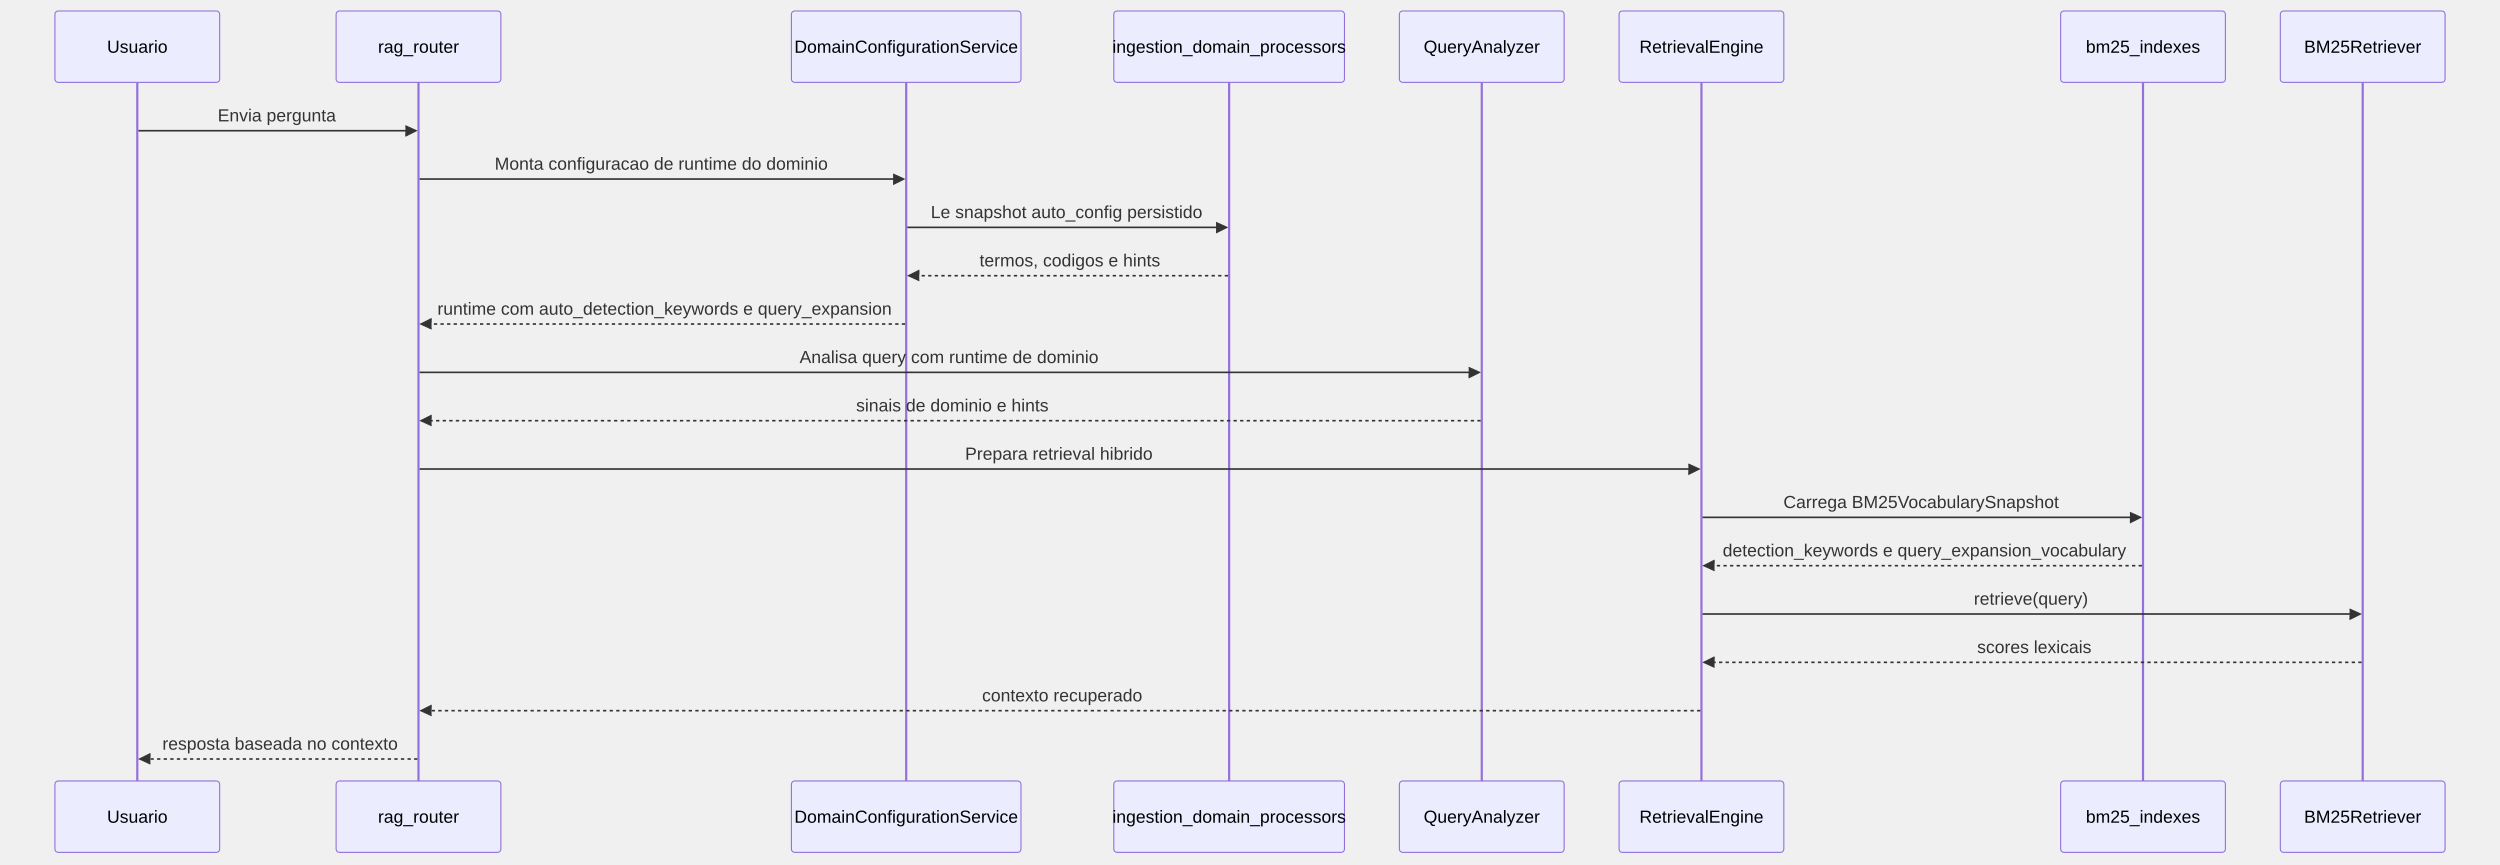
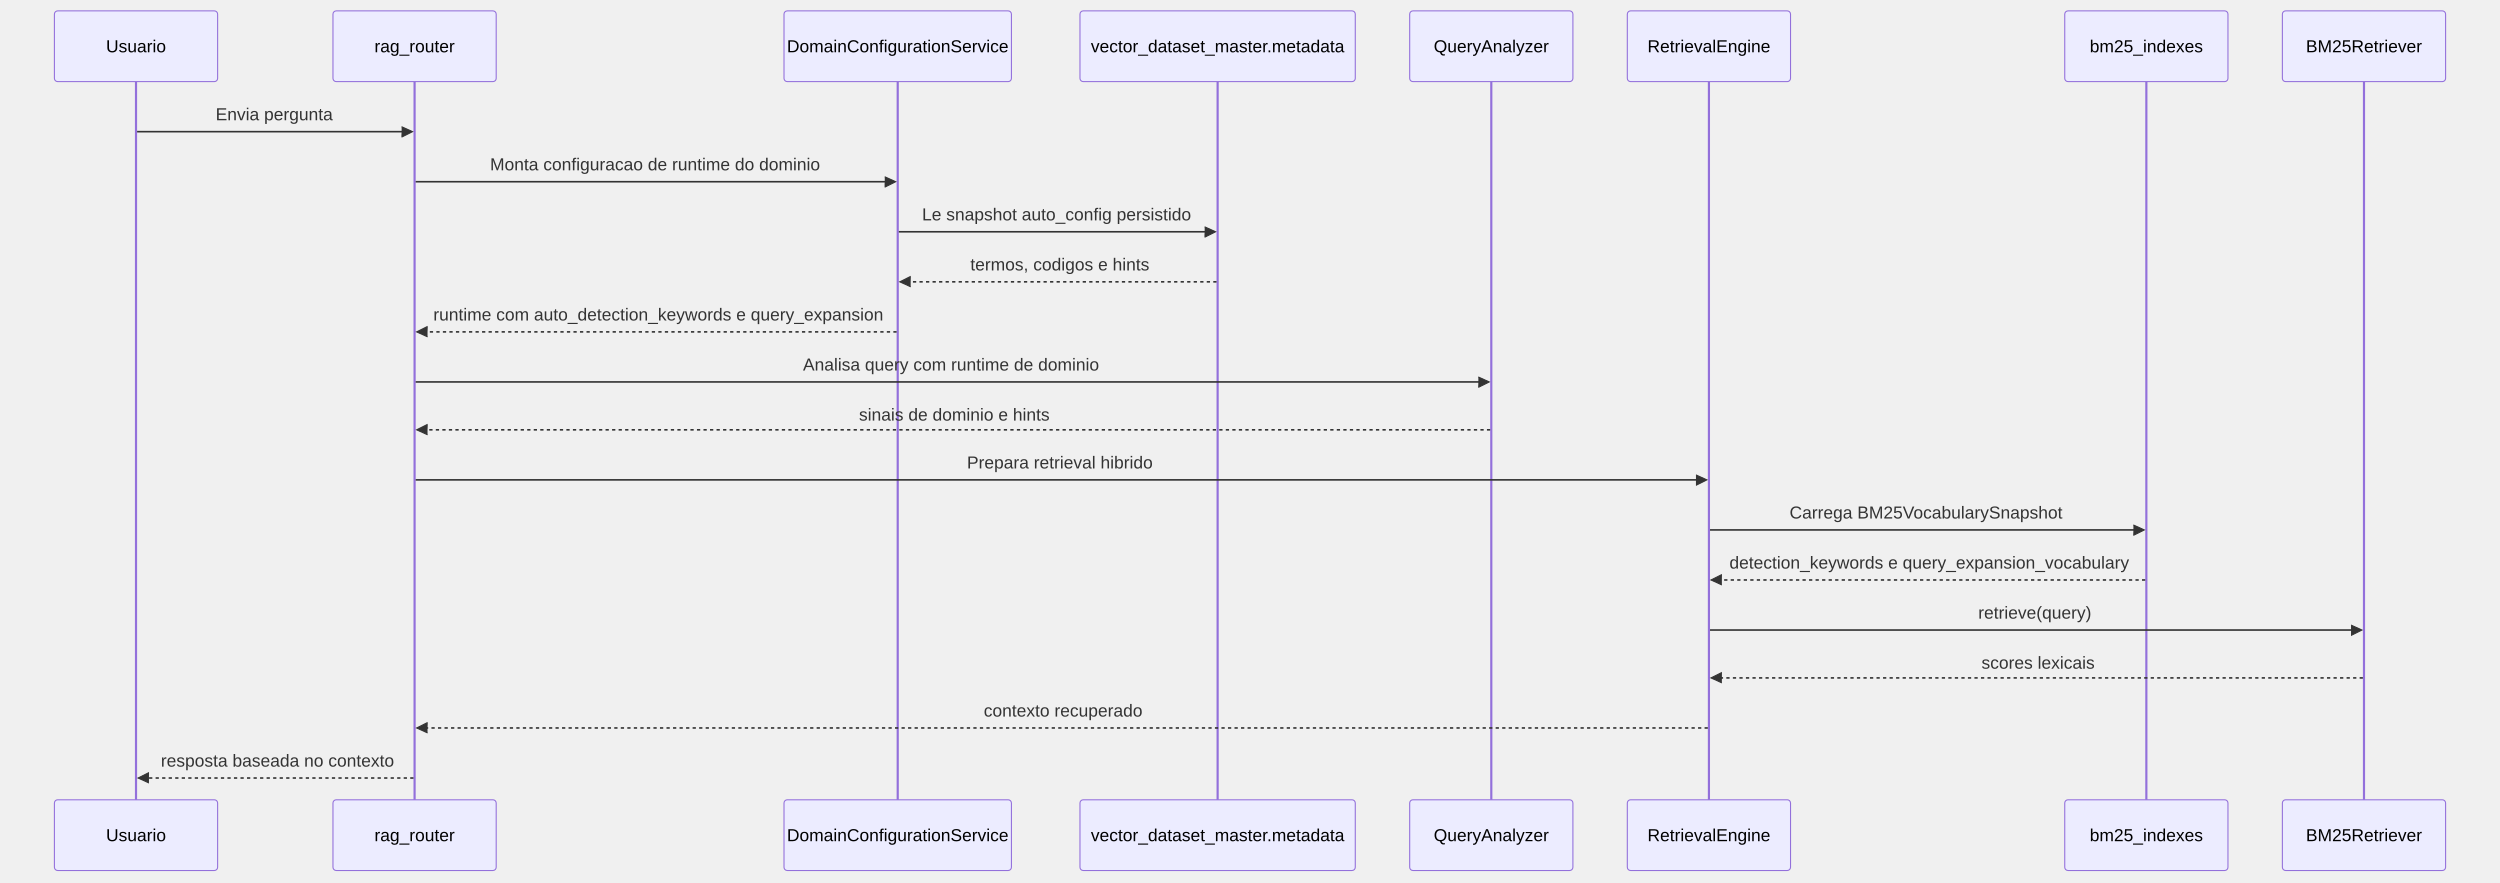
- <svg xmlns="http://www.w3.org/2000/svg" id="my-svg" width="100%" style="max-width: 2276px; background-color: white;" viewBox="-50 -10 2276 787" role="graphics-document document" aria-roledescription="sequence">
-   <g>
-     <rect x="2026" y="701" fill="#eaeaea" stroke="#666" width="150" height="65" name="BMR" rx="3" ry="3" class="actor actor-bottom" />
-     <text x="2101" y="733.5" dominant-baseline="central" alignment-baseline="central" class="actor actor-box" style="text-anchor: middle; font-size: 16px; font-weight: 400;">
-       <tspan x="2101" dy="0">BM25Retriever</tspan>
-     </text>
-   </g>
-   <g>
-     <rect x="1826" y="701" fill="#eaeaea" stroke="#666" width="150" height="65" name="BDB" rx="3" ry="3" class="actor actor-bottom" />
-     <text x="1901" y="733.5" dominant-baseline="central" alignment-baseline="central" class="actor actor-box" style="text-anchor: middle; font-size: 16px; font-weight: 400;">
-       <tspan x="1901" dy="0">bm25_indexes</tspan>
-     </text>
-   </g>
-   <g>
-     <rect x="1424" y="701" fill="#eaeaea" stroke="#666" width="150" height="65" name="RET" rx="3" ry="3" class="actor actor-bottom" />
-     <text x="1499" y="733.5" dominant-baseline="central" alignment-baseline="central" class="actor actor-box" style="text-anchor: middle; font-size: 16px; font-weight: 400;">
-       <tspan x="1499" dy="0">RetrievalEngine</tspan>
-     </text>
-   </g>
-   <g>
-     <rect x="1224" y="701" fill="#eaeaea" stroke="#666" width="150" height="65" name="QA" rx="3" ry="3" class="actor actor-bottom" />
-     <text x="1299" y="733.5" dominant-baseline="central" alignment-baseline="central" class="actor actor-box" style="text-anchor: middle; font-size: 16px; font-weight: 400;">
-       <tspan x="1299" dy="0">QueryAnalyzer</tspan>
-     </text>
-   </g>
-   <g>
-     <rect x="964" y="701" fill="#eaeaea" stroke="#666" width="210" height="65" name="ACFG" rx="3" ry="3" class="actor actor-bottom" />
-     <text x="1069" y="733.5" dominant-baseline="central" alignment-baseline="central" class="actor actor-box" style="text-anchor: middle; font-size: 16px; font-weight: 400;">
-       <tspan x="1069" dy="0">ingestion_domain_processors</tspan>
-     </text>
-   </g>
-   <g>
-     <rect x="670.5" y="701" fill="#eaeaea" stroke="#666" width="209" height="65" name="DCS" rx="3" ry="3" class="actor actor-bottom" />
-     <text x="775" y="733.5" dominant-baseline="central" alignment-baseline="central" class="actor actor-box" style="text-anchor: middle; font-size: 16px; font-weight: 400;">
+ <svg xmlns="http://www.w3.org/2000/svg" id="my-svg" width="100%" style="max-width: 2297.5px; background-color: white;" viewBox="-50 -10 2297.5 811" role="graphics-document document" aria-roledescription="sequence">
+   <g>
+     <rect x="2047.5" y="725" fill="#eaeaea" stroke="#666" width="150" height="65" name="BMR" rx="3" ry="3" class="actor actor-bottom" />
+     <text x="2122.5" y="757.5" dominant-baseline="central" alignment-baseline="central" class="actor actor-box" style="text-anchor: middle; font-size: 16px; font-weight: 400;">
+       <tspan x="2122.5" dy="0">BM25Retriever</tspan>
+     </text>
+   </g>
+   <g>
+     <rect x="1847.5" y="725" fill="#eaeaea" stroke="#666" width="150" height="65" name="BDB" rx="3" ry="3" class="actor actor-bottom" />
+     <text x="1922.5" y="757.5" dominant-baseline="central" alignment-baseline="central" class="actor actor-box" style="text-anchor: middle; font-size: 16px; font-weight: 400;">
+       <tspan x="1922.5" dy="0">bm25_indexes</tspan>
+     </text>
+   </g>
+   <g>
+     <rect x="1445.5" y="725" fill="#eaeaea" stroke="#666" width="150" height="65" name="RET" rx="3" ry="3" class="actor actor-bottom" />
+     <text x="1520.5" y="757.5" dominant-baseline="central" alignment-baseline="central" class="actor actor-box" style="text-anchor: middle; font-size: 16px; font-weight: 400;">
+       <tspan x="1520.5" dy="0">RetrievalEngine</tspan>
+     </text>
+   </g>
+   <g>
+     <rect x="1245.5" y="725" fill="#eaeaea" stroke="#666" width="150" height="65" name="QA" rx="3" ry="3" class="actor actor-bottom" />
+     <text x="1320.5" y="757.5" dominant-baseline="central" alignment-baseline="central" class="actor actor-box" style="text-anchor: middle; font-size: 16px; font-weight: 400;">
+       <tspan x="1320.5" dy="0">QueryAnalyzer</tspan>
+     </text>
+   </g>
+   <g>
+     <rect x="942.5" y="725" fill="#eaeaea" stroke="#666" width="253" height="65" name="ACFG" rx="3" ry="3" class="actor actor-bottom" />
+     <text x="1069" y="757.5" dominant-baseline="central" alignment-baseline="central" class="actor actor-box" style="text-anchor: middle; font-size: 16px; font-weight: 400;">
+       <tspan x="1069" dy="0">vector_dataset_master.metadata</tspan>
+     </text>
+   </g>
+   <g>
+     <rect x="670.5" y="725" fill="#eaeaea" stroke="#666" width="209" height="65" name="DCS" rx="3" ry="3" class="actor actor-bottom" />
+     <text x="775" y="757.5" dominant-baseline="central" alignment-baseline="central" class="actor actor-box" style="text-anchor: middle; font-size: 16px; font-weight: 400;">
      <tspan x="775" dy="0">DomainConfigurationService</tspan>
    </text>
  </g>
  <g>
-     <rect x="256" y="701" fill="#eaeaea" stroke="#666" width="150" height="65" name="API" rx="3" ry="3" class="actor actor-bottom" />
-     <text x="331" y="733.5" dominant-baseline="central" alignment-baseline="central" class="actor actor-box" style="text-anchor: middle; font-size: 16px; font-weight: 400;">
+     <rect x="256" y="725" fill="#eaeaea" stroke="#666" width="150" height="65" name="API" rx="3" ry="3" class="actor actor-bottom" />
+     <text x="331" y="757.5" dominant-baseline="central" alignment-baseline="central" class="actor actor-box" style="text-anchor: middle; font-size: 16px; font-weight: 400;">
      <tspan x="331" dy="0">rag_router</tspan>
    </text>
  </g>
  <g>
-     <rect x="0" y="701" fill="#eaeaea" stroke="#666" width="150" height="65" name="U" rx="3" ry="3" class="actor actor-bottom" />
-     <text x="75" y="733.5" dominant-baseline="central" alignment-baseline="central" class="actor actor-box" style="text-anchor: middle; font-size: 16px; font-weight: 400;">
+     <rect x="0" y="725" fill="#eaeaea" stroke="#666" width="150" height="65" name="U" rx="3" ry="3" class="actor actor-bottom" />
+     <text x="75" y="757.5" dominant-baseline="central" alignment-baseline="central" class="actor actor-box" style="text-anchor: middle; font-size: 16px; font-weight: 400;">
      <tspan x="75" dy="0">Usuario</tspan>
    </text>
  </g>
  <g>
-     <line id="actor7" x1="2101" y1="65" x2="2101" y2="701" class="actor-line 200" stroke-width="0.5px" stroke="#999" name="BMR" data-et="life-line" data-id="BMR" />
+     <line id="actor7" x1="2122.5" y1="65" x2="2122.5" y2="725" class="actor-line 200" stroke-width="0.5px" stroke="#999" name="BMR" data-et="life-line" data-id="BMR" />
    <g id="root-7" data-et="participant" data-type="participant" data-id="BMR">
-       <rect x="2026" y="0" fill="#eaeaea" stroke="#666" width="150" height="65" name="BMR" rx="3" ry="3" class="actor actor-top" />
-       <text x="2101" y="32.5" dominant-baseline="central" alignment-baseline="central" class="actor actor-box" style="text-anchor: middle; font-size: 16px; font-weight: 400;">
-         <tspan x="2101" dy="0">BM25Retriever</tspan>
-       </text>
-     </g>
-   </g>
-   <g>
-     <line id="actor6" x1="1901" y1="65" x2="1901" y2="701" class="actor-line 200" stroke-width="0.5px" stroke="#999" name="BDB" data-et="life-line" data-id="BDB" />
+       <rect x="2047.5" y="0" fill="#eaeaea" stroke="#666" width="150" height="65" name="BMR" rx="3" ry="3" class="actor actor-top" />
+       <text x="2122.5" y="32.5" dominant-baseline="central" alignment-baseline="central" class="actor actor-box" style="text-anchor: middle; font-size: 16px; font-weight: 400;">
+         <tspan x="2122.5" dy="0">BM25Retriever</tspan>
+       </text>
+     </g>
+   </g>
+   <g>
+     <line id="actor6" x1="1922.5" y1="65" x2="1922.5" y2="725" class="actor-line 200" stroke-width="0.5px" stroke="#999" name="BDB" data-et="life-line" data-id="BDB" />
    <g id="root-6" data-et="participant" data-type="participant" data-id="BDB">
-       <rect x="1826" y="0" fill="#eaeaea" stroke="#666" width="150" height="65" name="BDB" rx="3" ry="3" class="actor actor-top" />
-       <text x="1901" y="32.5" dominant-baseline="central" alignment-baseline="central" class="actor actor-box" style="text-anchor: middle; font-size: 16px; font-weight: 400;">
-         <tspan x="1901" dy="0">bm25_indexes</tspan>
-       </text>
-     </g>
-   </g>
-   <g>
-     <line id="actor5" x1="1499" y1="65" x2="1499" y2="701" class="actor-line 200" stroke-width="0.5px" stroke="#999" name="RET" data-et="life-line" data-id="RET" />
+       <rect x="1847.5" y="0" fill="#eaeaea" stroke="#666" width="150" height="65" name="BDB" rx="3" ry="3" class="actor actor-top" />
+       <text x="1922.5" y="32.5" dominant-baseline="central" alignment-baseline="central" class="actor actor-box" style="text-anchor: middle; font-size: 16px; font-weight: 400;">
+         <tspan x="1922.5" dy="0">bm25_indexes</tspan>
+       </text>
+     </g>
+   </g>
+   <g>
+     <line id="actor5" x1="1520.5" y1="65" x2="1520.5" y2="725" class="actor-line 200" stroke-width="0.5px" stroke="#999" name="RET" data-et="life-line" data-id="RET" />
    <g id="root-5" data-et="participant" data-type="participant" data-id="RET">
-       <rect x="1424" y="0" fill="#eaeaea" stroke="#666" width="150" height="65" name="RET" rx="3" ry="3" class="actor actor-top" />
-       <text x="1499" y="32.5" dominant-baseline="central" alignment-baseline="central" class="actor actor-box" style="text-anchor: middle; font-size: 16px; font-weight: 400;">
-         <tspan x="1499" dy="0">RetrievalEngine</tspan>
-       </text>
-     </g>
-   </g>
-   <g>
-     <line id="actor4" x1="1299" y1="65" x2="1299" y2="701" class="actor-line 200" stroke-width="0.5px" stroke="#999" name="QA" data-et="life-line" data-id="QA" />
+       <rect x="1445.5" y="0" fill="#eaeaea" stroke="#666" width="150" height="65" name="RET" rx="3" ry="3" class="actor actor-top" />
+       <text x="1520.5" y="32.5" dominant-baseline="central" alignment-baseline="central" class="actor actor-box" style="text-anchor: middle; font-size: 16px; font-weight: 400;">
+         <tspan x="1520.5" dy="0">RetrievalEngine</tspan>
+       </text>
+     </g>
+   </g>
+   <g>
+     <line id="actor4" x1="1320.5" y1="65" x2="1320.5" y2="725" class="actor-line 200" stroke-width="0.5px" stroke="#999" name="QA" data-et="life-line" data-id="QA" />
    <g id="root-4" data-et="participant" data-type="participant" data-id="QA">
-       <rect x="1224" y="0" fill="#eaeaea" stroke="#666" width="150" height="65" name="QA" rx="3" ry="3" class="actor actor-top" />
-       <text x="1299" y="32.5" dominant-baseline="central" alignment-baseline="central" class="actor actor-box" style="text-anchor: middle; font-size: 16px; font-weight: 400;">
-         <tspan x="1299" dy="0">QueryAnalyzer</tspan>
-       </text>
-     </g>
-   </g>
-   <g>
-     <line id="actor3" x1="1069" y1="65" x2="1069" y2="701" class="actor-line 200" stroke-width="0.5px" stroke="#999" name="ACFG" data-et="life-line" data-id="ACFG" />
+       <rect x="1245.5" y="0" fill="#eaeaea" stroke="#666" width="150" height="65" name="QA" rx="3" ry="3" class="actor actor-top" />
+       <text x="1320.5" y="32.5" dominant-baseline="central" alignment-baseline="central" class="actor actor-box" style="text-anchor: middle; font-size: 16px; font-weight: 400;">
+         <tspan x="1320.5" dy="0">QueryAnalyzer</tspan>
+       </text>
+     </g>
+   </g>
+   <g>
+     <line id="actor3" x1="1069" y1="65" x2="1069" y2="725" class="actor-line 200" stroke-width="0.5px" stroke="#999" name="ACFG" data-et="life-line" data-id="ACFG" />
    <g id="root-3" data-et="participant" data-type="participant" data-id="ACFG">
-       <rect x="964" y="0" fill="#eaeaea" stroke="#666" width="210" height="65" name="ACFG" rx="3" ry="3" class="actor actor-top" />
+       <rect x="942.5" y="0" fill="#eaeaea" stroke="#666" width="253" height="65" name="ACFG" rx="3" ry="3" class="actor actor-top" />
      <text x="1069" y="32.5" dominant-baseline="central" alignment-baseline="central" class="actor actor-box" style="text-anchor: middle; font-size: 16px; font-weight: 400;">
-         <tspan x="1069" dy="0">ingestion_domain_processors</tspan>
-       </text>
-     </g>
-   </g>
-   <g>
-     <line id="actor2" x1="775" y1="65" x2="775" y2="701" class="actor-line 200" stroke-width="0.5px" stroke="#999" name="DCS" data-et="life-line" data-id="DCS" />
+         <tspan x="1069" dy="0">vector_dataset_master.metadata</tspan>
+       </text>
+     </g>
+   </g>
+   <g>
+     <line id="actor2" x1="775" y1="65" x2="775" y2="725" class="actor-line 200" stroke-width="0.5px" stroke="#999" name="DCS" data-et="life-line" data-id="DCS" />
    <g id="root-2" data-et="participant" data-type="participant" data-id="DCS">
      <rect x="670.5" y="0" fill="#eaeaea" stroke="#666" width="209" height="65" name="DCS" rx="3" ry="3" class="actor actor-top" />
      <text x="775" y="32.5" dominant-baseline="central" alignment-baseline="central" class="actor actor-box" style="text-anchor: middle; font-size: 16px; font-weight: 400;">
        <tspan x="775" dy="0">DomainConfigurationService</tspan>
      </text>
    </g>
  </g>
  <g>
-     <line id="actor1" x1="331" y1="65" x2="331" y2="701" class="actor-line 200" stroke-width="0.5px" stroke="#999" name="API" data-et="life-line" data-id="API" />
+     <line id="actor1" x1="331" y1="65" x2="331" y2="725" class="actor-line 200" stroke-width="0.5px" stroke="#999" name="API" data-et="life-line" data-id="API" />
    <g id="root-1" data-et="participant" data-type="participant" data-id="API">
      <rect x="256" y="0" fill="#eaeaea" stroke="#666" width="150" height="65" name="API" rx="3" ry="3" class="actor actor-top" />
      <text x="331" y="32.5" dominant-baseline="central" alignment-baseline="central" class="actor actor-box" style="text-anchor: middle; font-size: 16px; font-weight: 400;">
        <tspan x="331" dy="0">rag_router</tspan>
      </text>
    </g>
  </g>
  <g>
-     <line id="actor0" x1="75" y1="65" x2="75" y2="701" class="actor-line 200" stroke-width="0.5px" stroke="#999" name="U" data-et="life-line" data-id="U" />
+     <line id="actor0" x1="75" y1="65" x2="75" y2="725" class="actor-line 200" stroke-width="0.5px" stroke="#999" name="U" data-et="life-line" data-id="U" />
    <g id="root-0" data-et="participant" data-type="participant" data-id="U">
      <rect x="0" y="0" fill="#eaeaea" stroke="#666" width="150" height="65" name="U" rx="3" ry="3" class="actor actor-top" />
      <text x="75" y="32.5" dominant-baseline="central" alignment-baseline="central" class="actor actor-box" style="text-anchor: middle; font-size: 16px; font-weight: 400;">
        <tspan x="75" dy="0">Usuario</tspan>
      </text>
    </g>
  </g>
  <style>#my-svg{font-family:"trebuchet ms",verdana,arial,sans-serif;font-size:16px;fill:#333;}@keyframes edge-animation-frame{from{stroke-dashoffset:0;}}@keyframes dash{to{stroke-dashoffset:0;}}#my-svg .edge-animation-slow{stroke-dasharray:9,5!important;stroke-dashoffset:900;animation:dash 50s linear infinite;stroke-linecap:round;}#my-svg .edge-animation-fast{stroke-dasharray:9,5!important;stroke-dashoffset:900;animation:dash 20s linear infinite;stroke-linecap:round;}#my-svg .error-icon{fill:#552222;}#my-svg .error-text{fill:#552222;stroke:#552222;}#my-svg .edge-thickness-normal{stroke-width:1px;}#my-svg .edge-thickness-thick{stroke-width:3.5px;}#my-svg .edge-pattern-solid{stroke-dasharray:0;}#my-svg .edge-thickness-invisible{stroke-width:0;fill:none;}#my-svg .edge-pattern-dashed{stroke-dasharray:3;}#my-svg .edge-pattern-dotted{stroke-dasharray:2;}#my-svg .marker{fill:#333333;stroke:#333333;}#my-svg .marker.cross{stroke:#333333;}#my-svg svg{font-family:"trebuchet ms",verdana,arial,sans-serif;font-size:16px;}#my-svg p{margin:0;}#my-svg .actor{stroke:#9370DB;fill:#ECECFF;stroke-width:1;}#my-svg rect.actor.outer-path[data-look="neo"]{filter:drop-shadow(1px 2px 2px rgba(185, 185, 185, 1));}#my-svg rect.note[data-look="neo"]{stroke:#aaaa33;fill:#fff5ad;filter:drop-shadow(1px 2px 2px rgba(185, 185, 185, 1));}#my-svg text.actor&gt;tspan{fill:black;stroke:none;}#my-svg .actor-line{stroke:#9370DB;}#my-svg .innerArc{stroke-width:1.5;stroke-dasharray:none;}#my-svg .messageLine0{stroke-width:1.5;stroke-dasharray:none;stroke:#333;}#my-svg .messageLine1{stroke-width:1.5;stroke-dasharray:2,2;stroke:#333;}#my-svg [id$="-arrowhead"] path{fill:#333;stroke:#333;}#my-svg .sequenceNumber{fill:white;}#my-svg [id$="-sequencenumber"]{fill:#333;}#my-svg [id$="-crosshead"] path{fill:#333;stroke:#333;}#my-svg .messageText{fill:#333;stroke:none;}#my-svg .labelBox{stroke:#9370DB;fill:#ECECFF;filter:none;}#my-svg .labelText,#my-svg .labelText&gt;tspan{fill:black;stroke:none;}#my-svg .loopText,#my-svg .loopText&gt;tspan{fill:black;stroke:none;}#my-svg .loopLine{stroke-width:2px;stroke-dasharray:2,2;stroke:#9370DB;fill:#9370DB;}#my-svg .note{stroke:#aaaa33;fill:#fff5ad;}#my-svg .noteText,#my-svg .noteText&gt;tspan{fill:black;stroke:none;font-weight:normal;}#my-svg .activation0{fill:#f4f4f4;stroke:#666;}#my-svg .activation1{fill:#f4f4f4;stroke:#666;}#my-svg .activation2{fill:#f4f4f4;stroke:#666;}#my-svg .actorPopupMenu{position:absolute;}#my-svg .actorPopupMenuPanel{position:absolute;fill:#ECECFF;box-shadow:0px 8px 16px 0px rgba(0,0,0,0.2);filter:drop-shadow(3px 5px 2px rgb(0 0 0 / 0.4));}#my-svg .actor-man circle,#my-svg line{fill:#ECECFF;stroke-width:2px;}#my-svg g rect.rect{filter:drop-shadow(1px 2px 2px rgba(185, 185, 185, 1));stroke:#9370DB;}#my-svg .node .neo-node{stroke:#9370DB;}#my-svg [data-look="neo"].node rect,#my-svg [data-look="neo"].cluster rect,#my-svg [data-look="neo"].node polygon{stroke:#9370DB;filter:drop-shadow(1px 2px 2px rgba(185, 185, 185, 1));}#my-svg [data-look="neo"].node path{stroke:#9370DB;stroke-width:1px;}#my-svg [data-look="neo"].node .outer-path{filter:drop-shadow(1px 2px 2px rgba(185, 185, 185, 1));}#my-svg [data-look="neo"].node .neo-line path{stroke:#9370DB;filter:none;}#my-svg [data-look="neo"].node circle{stroke:#9370DB;filter:drop-shadow(1px 2px 2px rgba(185, 185, 185, 1));}#my-svg [data-look="neo"].node circle .state-start{fill:#000000;}#my-svg [data-look="neo"].icon-shape .icon{fill:#9370DB;filter:drop-shadow(1px 2px 2px rgba(185, 185, 185, 1));}#my-svg [data-look="neo"].icon-shape .icon-neo path{stroke:#9370DB;filter:drop-shadow(1px 2px 2px rgba(185, 185, 185, 1));}#my-svg :root{--mermaid-font-family:"trebuchet ms",verdana,arial,sans-serif;}</style>
  <g />
  <defs>
    <symbol id="my-svg-computer" width="24" height="24">
      <path transform="scale(.5)" d="M2 2v13h20v-13h-20zm18 11h-16v-9h16v9zm-10.228 6l.466-1h3.524l.467 1h-4.457zm14.228 3h-24l2-6h2.104l-1.33 4h18.45l-1.297-4h2.073l2 6zm-5-10h-14v-7h14v7z" />
    </symbol>
  </defs>
  <defs>
    <symbol id="my-svg-database" fill-rule="evenodd" clip-rule="evenodd">
      <path transform="scale(.5)" d="M12.258.001l.256.004.255.005.253.008.251.01.249.012.247.015.246.016.242.019.241.02.239.023.236.024.233.027.231.028.229.031.225.032.223.034.22.036.217.038.214.04.211.041.208.043.205.045.201.046.198.048.194.05.191.051.187.053.183.054.18.056.175.057.172.059.168.06.163.061.16.063.155.064.15.066.074.033.073.033.071.034.07.034.069.035.068.035.067.035.066.035.064.036.064.036.062.036.06.036.06.037.058.037.058.037.055.038.055.038.053.038.052.038.051.039.05.039.048.039.047.039.045.04.044.04.043.04.041.04.04.041.039.041.037.041.036.041.034.041.033.042.032.042.03.042.029.042.027.042.026.043.024.043.023.043.021.043.02.043.018.044.017.043.015.044.013.044.012.044.011.045.009.044.007.045.006.045.004.045.002.045.001.045v17l-.001.045-.002.045-.004.045-.006.045-.007.045-.009.044-.011.045-.012.044-.013.044-.015.044-.017.043-.018.044-.02.043-.021.043-.023.043-.024.043-.026.043-.027.042-.029.042-.03.042-.032.042-.033.042-.034.041-.036.041-.037.041-.039.041-.04.041-.041.04-.043.04-.044.04-.045.04-.047.039-.048.039-.05.039-.051.039-.052.038-.053.038-.055.038-.055.038-.058.037-.058.037-.06.037-.06.036-.062.036-.064.036-.064.036-.066.035-.067.035-.068.035-.069.035-.07.034-.071.034-.073.033-.074.033-.15.066-.155.064-.16.063-.163.061-.168.06-.172.059-.175.057-.18.056-.183.054-.187.053-.191.051-.194.05-.198.048-.201.046-.205.045-.208.043-.211.041-.214.04-.217.038-.22.036-.223.034-.225.032-.229.031-.231.028-.233.027-.236.024-.239.023-.241.02-.242.019-.246.016-.247.015-.249.012-.251.01-.253.008-.255.005-.256.004-.258.001-.258-.001-.256-.004-.255-.005-.253-.008-.251-.01-.249-.012-.247-.015-.245-.016-.243-.019-.241-.02-.238-.023-.236-.024-.234-.027-.231-.028-.228-.031-.226-.032-.223-.034-.22-.036-.217-.038-.214-.04-.211-.041-.208-.043-.204-.045-.201-.046-.198-.048-.195-.05-.19-.051-.187-.053-.184-.054-.179-.056-.176-.057-.172-.059-.167-.06-.164-.061-.159-.063-.155-.064-.151-.066-.074-.033-.072-.033-.072-.034-.07-.034-.069-.035-.068-.035-.067-.035-.066-.035-.064-.036-.063-.036-.062-.036-.061-.036-.06-.037-.058-.037-.057-.037-.056-.038-.055-.038-.053-.038-.052-.038-.051-.039-.049-.039-.049-.039-.046-.039-.046-.04-.044-.04-.043-.04-.041-.04-.04-.041-.039-.041-.037-.041-.036-.041-.034-.041-.033-.042-.032-.042-.03-.042-.029-.042-.027-.042-.026-.043-.024-.043-.023-.043-.021-.043-.02-.043-.018-.044-.017-.043-.015-.044-.013-.044-.012-.044-.011-.045-.009-.044-.007-.045-.006-.045-.004-.045-.002-.045-.001-.045v-17l.001-.045.002-.045.004-.045.006-.045.007-.045.009-.044.011-.045.012-.044.013-.044.015-.044.017-.043.018-.044.02-.043.021-.043.023-.043.024-.043.026-.043.027-.042.029-.042.03-.042.032-.042.033-.042.034-.041.036-.041.037-.041.039-.041.04-.041.041-.04.043-.04.044-.04.046-.04.046-.039.049-.039.049-.039.051-.039.052-.038.053-.038.055-.038.056-.038.057-.037.058-.037.06-.037.061-.036.062-.036.063-.036.064-.036.066-.035.067-.035.068-.035.069-.035.07-.034.072-.034.072-.033.074-.033.151-.066.155-.064.159-.063.164-.061.167-.06.172-.059.176-.057.179-.056.184-.054.187-.053.19-.051.195-.05.198-.048.201-.046.204-.045.208-.043.211-.041.214-.04.217-.038.22-.036.223-.034.226-.032.228-.031.231-.028.234-.027.236-.024.238-.023.241-.02.243-.019.245-.016.247-.015.249-.012.251-.01.253-.008.255-.005.256-.004.258-.001.258.001zm-9.258 20.499v.01l.001.021.003.021.004.022.005.021.006.022.007.022.009.023.01.022.011.023.012.023.013.023.015.023.016.024.017.023.018.024.019.024.021.024.022.025.023.024.024.025.052.049.056.05.061.051.066.051.07.051.075.051.079.052.084.052.088.052.092.052.097.052.102.051.105.052.11.052.114.051.119.051.123.051.127.05.131.05.135.05.139.048.144.049.147.047.152.047.155.047.16.045.163.045.167.043.171.043.176.041.178.041.183.039.187.039.19.037.194.035.197.035.202.033.204.031.209.03.212.029.216.027.219.025.222.024.226.021.23.02.233.018.236.016.24.015.243.012.246.01.249.008.253.005.256.004.259.001.26-.001.257-.004.254-.005.25-.008.247-.011.244-.012.241-.014.237-.016.233-.018.231-.021.226-.021.224-.024.22-.026.216-.027.212-.028.21-.031.205-.031.202-.034.198-.034.194-.036.191-.037.187-.039.183-.04.179-.04.175-.042.172-.043.168-.044.163-.045.16-.046.155-.046.152-.047.148-.048.143-.049.139-.049.136-.05.131-.05.126-.05.123-.051.118-.052.114-.051.11-.052.106-.052.101-.052.096-.052.092-.052.088-.053.083-.051.079-.052.074-.052.07-.051.065-.051.06-.051.056-.05.051-.05.023-.024.023-.025.021-.024.02-.024.019-.024.018-.024.017-.024.015-.023.014-.024.013-.023.012-.023.01-.023.01-.022.008-.022.006-.022.006-.022.004-.022.004-.021.001-.021.001-.021v-4.127l-.077.055-.08.053-.083.054-.085.053-.087.052-.09.052-.093.051-.095.05-.097.05-.1.049-.102.049-.105.048-.106.047-.109.047-.111.046-.114.045-.115.045-.118.044-.12.043-.122.042-.124.042-.126.041-.128.04-.13.04-.132.038-.134.038-.135.037-.138.037-.139.035-.142.035-.143.034-.144.033-.147.032-.148.031-.15.03-.151.03-.153.029-.154.027-.156.027-.158.026-.159.025-.161.024-.162.023-.163.022-.165.021-.166.02-.167.019-.169.018-.169.017-.171.016-.173.015-.173.014-.175.013-.175.012-.177.011-.178.01-.179.008-.179.008-.181.006-.182.005-.182.004-.184.003-.184.002h-.37l-.184-.002-.184-.003-.182-.004-.182-.005-.181-.006-.179-.008-.179-.008-.178-.01-.176-.011-.176-.012-.175-.013-.173-.014-.172-.015-.171-.016-.17-.017-.169-.018-.167-.019-.166-.02-.165-.021-.163-.022-.162-.023-.161-.024-.159-.025-.157-.026-.156-.027-.155-.027-.153-.029-.151-.03-.15-.03-.148-.031-.146-.032-.145-.033-.143-.034-.141-.035-.14-.035-.137-.037-.136-.037-.134-.038-.132-.038-.13-.04-.128-.04-.126-.041-.124-.042-.122-.042-.12-.044-.117-.043-.116-.045-.113-.045-.112-.046-.109-.047-.106-.047-.105-.048-.102-.049-.1-.049-.097-.05-.095-.05-.093-.052-.09-.051-.087-.052-.085-.053-.083-.054-.08-.054-.077-.054v4.127zm0-5.654v.011l.001.021.003.021.004.021.005.022.006.022.007.022.009.022.01.022.011.023.012.023.013.023.015.024.016.023.017.024.018.024.019.024.021.024.022.024.023.025.024.024.052.05.056.05.061.05.066.051.07.051.075.052.079.051.084.052.088.052.092.052.097.052.102.052.105.052.11.051.114.051.119.052.123.05.127.051.131.05.135.049.139.049.144.048.147.048.152.047.155.046.16.045.163.045.167.044.171.042.176.042.178.04.183.04.187.038.19.037.194.036.197.034.202.033.204.032.209.03.212.028.216.027.219.025.222.024.226.022.23.02.233.018.236.016.24.014.243.012.246.01.249.008.253.006.256.003.259.001.26-.001.257-.003.254-.006.25-.008.247-.01.244-.012.241-.015.237-.016.233-.018.231-.02.226-.022.224-.024.22-.025.216-.027.212-.029.21-.03.205-.032.202-.033.198-.035.194-.036.191-.037.187-.039.183-.039.179-.041.175-.042.172-.043.168-.044.163-.045.16-.045.155-.047.152-.047.148-.048.143-.048.139-.05.136-.049.131-.05.126-.051.123-.051.118-.051.114-.052.11-.052.106-.052.101-.052.096-.052.092-.052.088-.052.083-.052.079-.052.074-.051.07-.052.065-.051.06-.05.056-.051.051-.049.023-.025.023-.024.021-.025.02-.024.019-.024.018-.024.017-.024.015-.023.014-.023.013-.024.012-.022.01-.023.01-.023.008-.022.006-.022.006-.022.004-.021.004-.022.001-.021.001-.021v-4.139l-.077.054-.08.054-.083.054-.085.052-.087.053-.09.051-.093.051-.095.051-.097.05-.1.049-.102.049-.105.048-.106.047-.109.047-.111.046-.114.045-.115.044-.118.044-.12.044-.122.042-.124.042-.126.041-.128.04-.13.039-.132.039-.134.038-.135.037-.138.036-.139.036-.142.035-.143.033-.144.033-.147.033-.148.031-.15.03-.151.03-.153.028-.154.028-.156.027-.158.026-.159.025-.161.024-.162.023-.163.022-.165.021-.166.02-.167.019-.169.018-.169.017-.171.016-.173.015-.173.014-.175.013-.175.012-.177.011-.178.009-.179.009-.179.007-.181.007-.182.005-.182.004-.184.003-.184.002h-.37l-.184-.002-.184-.003-.182-.004-.182-.005-.181-.007-.179-.007-.179-.009-.178-.009-.176-.011-.176-.012-.175-.013-.173-.014-.172-.015-.171-.016-.17-.017-.169-.018-.167-.019-.166-.02-.165-.021-.163-.022-.162-.023-.161-.024-.159-.025-.157-.026-.156-.027-.155-.028-.153-.028-.151-.03-.15-.03-.148-.031-.146-.033-.145-.033-.143-.033-.141-.035-.14-.036-.137-.036-.136-.037-.134-.038-.132-.039-.13-.039-.128-.04-.126-.041-.124-.042-.122-.043-.12-.043-.117-.044-.116-.044-.113-.046-.112-.046-.109-.046-.106-.047-.105-.048-.102-.049-.1-.049-.097-.05-.095-.051-.093-.051-.09-.051-.087-.053-.085-.052-.083-.054-.08-.054-.077-.054v4.139zm0-5.666v.011l.001.02.003.022.004.021.005.022.006.021.007.022.009.023.01.022.011.023.012.023.013.023.015.023.016.024.017.024.018.023.019.024.021.025.022.024.023.024.024.025.052.05.056.05.061.05.066.051.07.051.075.052.079.051.084.052.088.052.092.052.097.052.102.052.105.051.11.052.114.051.119.051.123.051.127.05.131.05.135.05.139.049.144.048.147.048.152.047.155.046.16.045.163.045.167.043.171.043.176.042.178.04.183.04.187.038.19.037.194.036.197.034.202.033.204.032.209.03.212.028.216.027.219.025.222.024.226.021.23.02.233.018.236.017.24.014.243.012.246.01.249.008.253.006.256.003.259.001.26-.001.257-.003.254-.006.25-.008.247-.01.244-.013.241-.014.237-.016.233-.018.231-.02.226-.022.224-.024.22-.025.216-.027.212-.029.21-.03.205-.032.202-.033.198-.035.194-.036.191-.037.187-.039.183-.039.179-.041.175-.042.172-.043.168-.044.163-.045.16-.045.155-.047.152-.047.148-.048.143-.049.139-.049.136-.049.131-.051.126-.05.123-.051.118-.052.114-.051.11-.052.106-.052.101-.052.096-.052.092-.052.088-.052.083-.052.079-.052.074-.052.07-.051.065-.051.06-.051.056-.05.051-.049.023-.025.023-.025.021-.024.02-.024.019-.024.018-.024.017-.024.015-.023.014-.024.013-.023.012-.023.01-.022.01-.023.008-.022.006-.022.006-.022.004-.022.004-.021.001-.021.001-.021v-4.153l-.077.054-.08.054-.083.053-.085.053-.087.053-.09.051-.093.051-.095.051-.097.05-.1.049-.102.048-.105.048-.106.048-.109.046-.111.046-.114.046-.115.044-.118.044-.12.043-.122.043-.124.042-.126.041-.128.04-.13.039-.132.039-.134.038-.135.037-.138.036-.139.036-.142.034-.143.034-.144.033-.147.032-.148.032-.15.03-.151.03-.153.028-.154.028-.156.027-.158.026-.159.024-.161.024-.162.023-.163.023-.165.021-.166.02-.167.019-.169.018-.169.017-.171.016-.173.015-.173.014-.175.013-.175.012-.177.01-.178.01-.179.009-.179.007-.181.006-.182.006-.182.004-.184.003-.184.001-.185.001-.185-.001-.184-.001-.184-.003-.182-.004-.182-.006-.181-.006-.179-.007-.179-.009-.178-.01-.176-.01-.176-.012-.175-.013-.173-.014-.172-.015-.171-.016-.17-.017-.169-.018-.167-.019-.166-.02-.165-.021-.163-.023-.162-.023-.161-.024-.159-.024-.157-.026-.156-.027-.155-.028-.153-.028-.151-.03-.15-.03-.148-.032-.146-.032-.145-.033-.143-.034-.141-.034-.14-.036-.137-.036-.136-.037-.134-.038-.132-.039-.13-.039-.128-.041-.126-.041-.124-.041-.122-.043-.12-.043-.117-.044-.116-.044-.113-.046-.112-.046-.109-.046-.106-.048-.105-.048-.102-.048-.1-.05-.097-.049-.095-.051-.093-.051-.09-.052-.087-.052-.085-.053-.083-.053-.08-.054-.077-.054v4.153zm8.74-8.179l-.257.004-.254.005-.25.008-.247.011-.244.012-.241.014-.237.016-.233.018-.231.021-.226.022-.224.023-.22.026-.216.027-.212.028-.21.031-.205.032-.202.033-.198.034-.194.036-.191.038-.187.038-.183.04-.179.041-.175.042-.172.043-.168.043-.163.045-.16.046-.155.046-.152.048-.148.048-.143.048-.139.049-.136.05-.131.05-.126.051-.123.051-.118.051-.114.052-.11.052-.106.052-.101.052-.096.052-.092.052-.088.052-.083.052-.079.052-.074.051-.07.052-.065.051-.06.05-.056.05-.051.05-.023.025-.023.024-.021.024-.02.025-.019.024-.018.024-.017.023-.015.024-.014.023-.013.023-.012.023-.01.023-.01.022-.008.022-.006.023-.006.021-.004.022-.004.021-.001.021-.001.021.001.021.001.021.004.021.004.022.006.021.006.023.008.022.01.022.01.023.012.023.013.023.014.023.015.024.017.023.018.024.019.024.02.025.021.024.023.024.023.025.051.05.056.05.06.05.065.051.07.052.074.051.079.052.083.052.088.052.092.052.096.052.101.052.106.052.11.052.114.052.118.051.123.051.126.051.131.05.136.05.139.049.143.048.148.048.152.048.155.046.16.046.163.045.168.043.172.043.175.042.179.041.183.04.187.038.191.038.194.036.198.034.202.033.205.032.21.031.212.028.216.027.22.026.224.023.226.022.231.021.233.018.237.016.241.014.244.012.247.011.25.008.254.005.257.004.26.001.26-.001.257-.004.254-.005.25-.008.247-.011.244-.012.241-.014.237-.016.233-.018.231-.021.226-.022.224-.023.22-.026.216-.027.212-.028.21-.031.205-.032.202-.033.198-.034.194-.036.191-.038.187-.038.183-.04.179-.041.175-.042.172-.043.168-.043.163-.045.16-.046.155-.046.152-.048.148-.048.143-.048.139-.049.136-.05.131-.05.126-.051.123-.051.118-.051.114-.052.11-.052.106-.052.101-.052.096-.052.092-.052.088-.052.083-.052.079-.052.074-.051.07-.052.065-.051.06-.05.056-.05.051-.05.023-.025.023-.024.021-.024.02-.025.019-.024.018-.024.017-.023.015-.024.014-.023.013-.023.012-.023.01-.023.01-.022.008-.022.006-.023.006-.021.004-.022.004-.021.001-.021.001-.021-.001-.021-.001-.021-.004-.021-.004-.022-.006-.021-.006-.023-.008-.022-.01-.022-.01-.023-.012-.023-.013-.023-.014-.023-.015-.024-.017-.023-.018-.024-.019-.024-.02-.025-.021-.024-.023-.024-.023-.025-.051-.05-.056-.05-.06-.05-.065-.051-.07-.052-.074-.051-.079-.052-.083-.052-.088-.052-.092-.052-.096-.052-.101-.052-.106-.052-.11-.052-.114-.052-.118-.051-.123-.051-.126-.051-.131-.05-.136-.05-.139-.049-.143-.048-.148-.048-.152-.048-.155-.046-.16-.046-.163-.045-.168-.043-.172-.043-.175-.042-.179-.041-.183-.04-.187-.038-.191-.038-.194-.036-.198-.034-.202-.033-.205-.032-.21-.031-.212-.028-.216-.027-.22-.026-.224-.023-.226-.022-.231-.021-.233-.018-.237-.016-.241-.014-.244-.012-.247-.011-.25-.008-.254-.005-.257-.004-.26-.001-.26.001z" />
    </symbol>
  </defs>
  <defs>
    <symbol id="my-svg-clock" width="24" height="24">
      <path transform="scale(.5)" d="M12 2c5.514 0 10 4.486 10 10s-4.486 10-10 10-10-4.486-10-10 4.486-10 10-10zm0-2c-6.627 0-12 5.373-12 12s5.373 12 12 12 12-5.373 12-12-5.373-12-12-12zm5.848 12.459c.202.038.202.333.001.372-1.907.361-6.045 1.111-6.547 1.111-.719 0-1.301-.582-1.301-1.301 0-.512.77-5.447 1.125-7.445.034-.192.312-.181.343.014l.985 6.238 5.394 1.011z" />
    </symbol>
  </defs>
  <defs>
    <marker id="my-svg-arrowhead" refX="7.9" refY="5" markerUnits="userSpaceOnUse" markerWidth="12" markerHeight="12" orient="auto-start-reverse">
      <path d="M -1 0 L 10 5 L 0 10 z" />
    </marker>
  </defs>
  <defs>
    <marker id="my-svg-crosshead" markerWidth="15" markerHeight="8" orient="auto" refX="4" refY="4.5">
      <path fill="none" stroke="#000000" stroke-width="1pt" d="M 1,2 L 6,7 M 6,2 L 1,7" style="stroke-dasharray: 0, 0;" />
    </marker>
  </defs>
  <defs>
    <marker id="my-svg-filled-head" refX="15.5" refY="7" markerWidth="20" markerHeight="28" orient="auto">
      <path d="M 18,7 L9,13 L14,7 L9,1 Z" />
    </marker>
  </defs>
  <defs>
    <marker id="my-svg-sequencenumber" refX="15" refY="15" markerWidth="60" markerHeight="40" orient="auto">
      <circle cx="15" cy="15" r="6" />
    </marker>
  </defs>
  <defs>
    <marker id="my-svg-solidTopArrowHead" refX="7.9" refY="7.25" markerUnits="userSpaceOnUse" markerWidth="12" markerHeight="12" orient="auto-start-reverse">
      <path d="M 0 0 L 10 8 L 0 8 z" />
    </marker>
  </defs>
  <defs>
    <marker id="my-svg-solidBottomArrowHead" refX="7.9" refY="0.75" markerUnits="userSpaceOnUse" markerWidth="12" markerHeight="12" orient="auto-start-reverse">
      <path d="M 0 0 L 10 0 L 0 8 z" />
    </marker>
  </defs>
  <defs>
    <marker id="my-svg-stickTopArrowHead" refX="7.5" refY="7" markerUnits="userSpaceOnUse" markerWidth="12" markerHeight="12" orient="auto-start-reverse">
      <path d="M 0 0 L 7 7" stroke="black" stroke-width="1.5" fill="none" />
    </marker>
  </defs>
  <defs>
    <marker id="my-svg-stickBottomArrowHead" refX="7.5" refY="0" markerUnits="userSpaceOnUse" markerWidth="12" markerHeight="12" orient="auto-start-reverse">
      <path d="M 0 7 L 7 0" stroke="black" stroke-width="1.5" fill="none" />
    </marker>
  </defs>
  <text x="202" y="80" text-anchor="middle" dominant-baseline="middle" alignment-baseline="middle" class="messageText" dy="1em" style="font-size: 16px; font-weight: 400;">Envia pergunta</text>
-   <line x1="76" y1="109" x2="327" y2="109" class="messageLine0" data-et="message" data-id="i0" data-from="U" data-to="API" stroke-width="2" stroke="none" marker-end="url(#my-svg-arrowhead)" style="fill: none;" />
-   <text x="552" y="124" text-anchor="middle" dominant-baseline="middle" alignment-baseline="middle" class="messageText" dy="1em" style="font-size: 16px; font-weight: 400;">Monta configuracao de runtime do dominio</text>
-   <line x1="332" y1="153" x2="771" y2="153" class="messageLine0" data-et="message" data-id="i1" data-from="API" data-to="DCS" stroke-width="2" stroke="none" marker-end="url(#my-svg-arrowhead)" style="fill: none;" />
-   <text x="921" y="168" text-anchor="middle" dominant-baseline="middle" alignment-baseline="middle" class="messageText" dy="1em" style="font-size: 16px; font-weight: 400;">Le snapshot auto_config persistido</text>
-   <line x1="776" y1="197" x2="1065" y2="197" class="messageLine0" data-et="message" data-id="i2" data-from="DCS" data-to="ACFG" stroke-width="2" stroke="none" marker-end="url(#my-svg-arrowhead)" style="fill: none;" />
-   <text x="924" y="212" text-anchor="middle" dominant-baseline="middle" alignment-baseline="middle" class="messageText" dy="1em" style="font-size: 16px; font-weight: 400;">termos, codigos e hints</text>
-   <line x1="1068" y1="241" x2="779" y2="241" class="messageLine1" data-et="message" data-id="i3" data-from="ACFG" data-to="DCS" stroke-width="2" stroke="none" marker-end="url(#my-svg-arrowhead)" style="stroke-dasharray: 3, 3; fill: none;" />
-   <text x="555" y="256" text-anchor="middle" dominant-baseline="middle" alignment-baseline="middle" class="messageText" dy="1em" style="font-size: 16px; font-weight: 400;">runtime com auto_detection_keywords e query_expansion</text>
-   <line x1="774" y1="285" x2="335" y2="285" class="messageLine1" data-et="message" data-id="i4" data-from="DCS" data-to="API" stroke-width="2" stroke="none" marker-end="url(#my-svg-arrowhead)" style="stroke-dasharray: 3, 3; fill: none;" />
-   <text x="814" y="300" text-anchor="middle" dominant-baseline="middle" alignment-baseline="middle" class="messageText" dy="1em" style="font-size: 16px; font-weight: 400;">Analisa query com runtime de dominio</text>
-   <line x1="332" y1="329" x2="1295" y2="329" class="messageLine0" data-et="message" data-id="i5" data-from="API" data-to="QA" stroke-width="2" stroke="none" marker-end="url(#my-svg-arrowhead)" style="fill: none;" />
-   <text x="817" y="344" text-anchor="middle" dominant-baseline="middle" alignment-baseline="middle" class="messageText" dy="1em" style="font-size: 16px; font-weight: 400;">sinais de dominio e hints</text>
-   <line x1="1298" y1="373" x2="335" y2="373" class="messageLine1" data-et="message" data-id="i6" data-from="QA" data-to="API" stroke-width="2" stroke="none" marker-end="url(#my-svg-arrowhead)" style="stroke-dasharray: 3, 3; fill: none;" />
-   <text x="914" y="388" text-anchor="middle" dominant-baseline="middle" alignment-baseline="middle" class="messageText" dy="1em" style="font-size: 16px; font-weight: 400;">Prepara retrieval hibrido</text>
-   <line x1="332" y1="417" x2="1495" y2="417" class="messageLine0" data-et="message" data-id="i7" data-from="API" data-to="RET" stroke-width="2" stroke="none" marker-end="url(#my-svg-arrowhead)" style="fill: none;" />
-   <text x="1699" y="432" text-anchor="middle" dominant-baseline="middle" alignment-baseline="middle" class="messageText" dy="1em" style="font-size: 16px; font-weight: 400;">Carrega BM25VocabularySnapshot</text>
-   <line x1="1500" y1="461" x2="1897" y2="461" class="messageLine0" data-et="message" data-id="i8" data-from="RET" data-to="BDB" stroke-width="2" stroke="none" marker-end="url(#my-svg-arrowhead)" style="fill: none;" />
-   <text x="1702" y="476" text-anchor="middle" dominant-baseline="middle" alignment-baseline="middle" class="messageText" dy="1em" style="font-size: 16px; font-weight: 400;">detection_keywords e query_expansion_vocabulary</text>
-   <line x1="1900" y1="505" x2="1503" y2="505" class="messageLine1" data-et="message" data-id="i9" data-from="BDB" data-to="RET" stroke-width="2" stroke="none" marker-end="url(#my-svg-arrowhead)" style="stroke-dasharray: 3, 3; fill: none;" />
-   <text x="1799" y="520" text-anchor="middle" dominant-baseline="middle" alignment-baseline="middle" class="messageText" dy="1em" style="font-size: 16px; font-weight: 400;">retrieve(query)</text>
-   <line x1="1500" y1="549" x2="2097" y2="549" class="messageLine0" data-et="message" data-id="i10" data-from="RET" data-to="BMR" stroke-width="2" stroke="none" marker-end="url(#my-svg-arrowhead)" style="fill: none;" />
-   <text x="1802" y="564" text-anchor="middle" dominant-baseline="middle" alignment-baseline="middle" class="messageText" dy="1em" style="font-size: 16px; font-weight: 400;">scores lexicais</text>
-   <line x1="2100" y1="593" x2="1503" y2="593" class="messageLine1" data-et="message" data-id="i11" data-from="BMR" data-to="RET" stroke-width="2" stroke="none" marker-end="url(#my-svg-arrowhead)" style="stroke-dasharray: 3, 3; fill: none;" />
-   <text x="917" y="608" text-anchor="middle" dominant-baseline="middle" alignment-baseline="middle" class="messageText" dy="1em" style="font-size: 16px; font-weight: 400;">contexto recuperado</text>
-   <line x1="1498" y1="637" x2="335" y2="637" class="messageLine1" data-et="message" data-id="i12" data-from="RET" data-to="API" stroke-width="2" stroke="none" marker-end="url(#my-svg-arrowhead)" style="stroke-dasharray: 3, 3; fill: none;" />
-   <text x="205" y="652" text-anchor="middle" dominant-baseline="middle" alignment-baseline="middle" class="messageText" dy="1em" style="font-size: 16px; font-weight: 400;">resposta baseada no contexto</text>
-   <line x1="330" y1="681" x2="79" y2="681" class="messageLine1" data-et="message" data-id="i13" data-from="API" data-to="U" stroke-width="2" stroke="none" marker-end="url(#my-svg-arrowhead)" style="stroke-dasharray: 3, 3; fill: none;" />
+   <line x1="76" y1="111" x2="327" y2="111" class="messageLine0" data-et="message" data-id="i0" data-from="U" data-to="API" stroke-width="2" stroke="none" marker-end="url(#my-svg-arrowhead)" style="fill: none;" />
+   <text x="552" y="126" text-anchor="middle" dominant-baseline="middle" alignment-baseline="middle" class="messageText" dy="1em" style="font-size: 16px; font-weight: 400;">Monta configuracao de runtime do dominio</text>
+   <line x1="332" y1="157" x2="771" y2="157" class="messageLine0" data-et="message" data-id="i1" data-from="API" data-to="DCS" stroke-width="2" stroke="none" marker-end="url(#my-svg-arrowhead)" style="fill: none;" />
+   <text x="921" y="172" text-anchor="middle" dominant-baseline="middle" alignment-baseline="middle" class="messageText" dy="1em" style="font-size: 16px; font-weight: 400;">Le snapshot auto_config persistido</text>
+   <line x1="776" y1="203" x2="1065" y2="203" class="messageLine0" data-et="message" data-id="i2" data-from="DCS" data-to="ACFG" stroke-width="2" stroke="none" marker-end="url(#my-svg-arrowhead)" style="fill: none;" />
+   <text x="924" y="218" text-anchor="middle" dominant-baseline="middle" alignment-baseline="middle" class="messageText" dy="1em" style="font-size: 16px; font-weight: 400;">termos, codigos e hints</text>
+   <line x1="1068" y1="249" x2="779" y2="249" class="messageLine1" data-et="message" data-id="i3" data-from="ACFG" data-to="DCS" stroke-width="2" stroke="none" marker-end="url(#my-svg-arrowhead)" style="stroke-dasharray: 3, 3; fill: none;" />
+   <text x="555" y="264" text-anchor="middle" dominant-baseline="middle" alignment-baseline="middle" class="messageText" dy="1em" style="font-size: 16px; font-weight: 400;">runtime com auto_detection_keywords e query_expansion</text>
+   <line x1="774" y1="295" x2="335" y2="295" class="messageLine1" data-et="message" data-id="i4" data-from="DCS" data-to="API" stroke-width="2" stroke="none" marker-end="url(#my-svg-arrowhead)" style="stroke-dasharray: 3, 3; fill: none;" />
+   <text x="824" y="310" text-anchor="middle" dominant-baseline="middle" alignment-baseline="middle" class="messageText" dy="1em" style="font-size: 16px; font-weight: 400;">Analisa query com runtime de dominio</text>
+   <line x1="332" y1="341" x2="1316.5" y2="341" class="messageLine0" data-et="message" data-id="i5" data-from="API" data-to="QA" stroke-width="2" stroke="none" marker-end="url(#my-svg-arrowhead)" style="fill: none;" />
+   <text x="827" y="356" text-anchor="middle" dominant-baseline="middle" alignment-baseline="middle" class="messageText" dy="1em" style="font-size: 16px; font-weight: 400;">sinais de dominio e hints</text>
+   <line x1="1319.5" y1="385" x2="335" y2="385" class="messageLine1" data-et="message" data-id="i6" data-from="QA" data-to="API" stroke-width="2" stroke="none" marker-end="url(#my-svg-arrowhead)" style="stroke-dasharray: 3, 3; fill: none;" />
+   <text x="924" y="400" text-anchor="middle" dominant-baseline="middle" alignment-baseline="middle" class="messageText" dy="1em" style="font-size: 16px; font-weight: 400;">Prepara retrieval hibrido</text>
+   <line x1="332" y1="431" x2="1516.5" y2="431" class="messageLine0" data-et="message" data-id="i7" data-from="API" data-to="RET" stroke-width="2" stroke="none" marker-end="url(#my-svg-arrowhead)" style="fill: none;" />
+   <text x="1720" y="446" text-anchor="middle" dominant-baseline="middle" alignment-baseline="middle" class="messageText" dy="1em" style="font-size: 16px; font-weight: 400;">Carrega BM25VocabularySnapshot</text>
+   <line x1="1521.5" y1="477" x2="1918.5" y2="477" class="messageLine0" data-et="message" data-id="i8" data-from="RET" data-to="BDB" stroke-width="2" stroke="none" marker-end="url(#my-svg-arrowhead)" style="fill: none;" />
+   <text x="1723" y="492" text-anchor="middle" dominant-baseline="middle" alignment-baseline="middle" class="messageText" dy="1em" style="font-size: 16px; font-weight: 400;">detection_keywords e query_expansion_vocabulary</text>
+   <line x1="1921.5" y1="523" x2="1524.5" y2="523" class="messageLine1" data-et="message" data-id="i9" data-from="BDB" data-to="RET" stroke-width="2" stroke="none" marker-end="url(#my-svg-arrowhead)" style="stroke-dasharray: 3, 3; fill: none;" />
+   <text x="1820" y="538" text-anchor="middle" dominant-baseline="middle" alignment-baseline="middle" class="messageText" dy="1em" style="font-size: 16px; font-weight: 400;">retrieve(query)</text>
+   <line x1="1521.5" y1="569" x2="2118.5" y2="569" class="messageLine0" data-et="message" data-id="i10" data-from="RET" data-to="BMR" stroke-width="2" stroke="none" marker-end="url(#my-svg-arrowhead)" style="fill: none;" />
+   <text x="1823" y="584" text-anchor="middle" dominant-baseline="middle" alignment-baseline="middle" class="messageText" dy="1em" style="font-size: 16px; font-weight: 400;">scores lexicais</text>
+   <line x1="2121.5" y1="613" x2="1524.5" y2="613" class="messageLine1" data-et="message" data-id="i11" data-from="BMR" data-to="RET" stroke-width="2" stroke="none" marker-end="url(#my-svg-arrowhead)" style="stroke-dasharray: 3, 3; fill: none;" />
+   <text x="927" y="628" text-anchor="middle" dominant-baseline="middle" alignment-baseline="middle" class="messageText" dy="1em" style="font-size: 16px; font-weight: 400;">contexto recuperado</text>
+   <line x1="1519.5" y1="659" x2="335" y2="659" class="messageLine1" data-et="message" data-id="i12" data-from="RET" data-to="API" stroke-width="2" stroke="none" marker-end="url(#my-svg-arrowhead)" style="stroke-dasharray: 3, 3; fill: none;" />
+   <text x="205" y="674" text-anchor="middle" dominant-baseline="middle" alignment-baseline="middle" class="messageText" dy="1em" style="font-size: 16px; font-weight: 400;">resposta baseada no contexto</text>
+   <line x1="330" y1="705" x2="79" y2="705" class="messageLine1" data-et="message" data-id="i13" data-from="API" data-to="U" stroke-width="2" stroke="none" marker-end="url(#my-svg-arrowhead)" style="stroke-dasharray: 3, 3; fill: none;" />
</svg>
